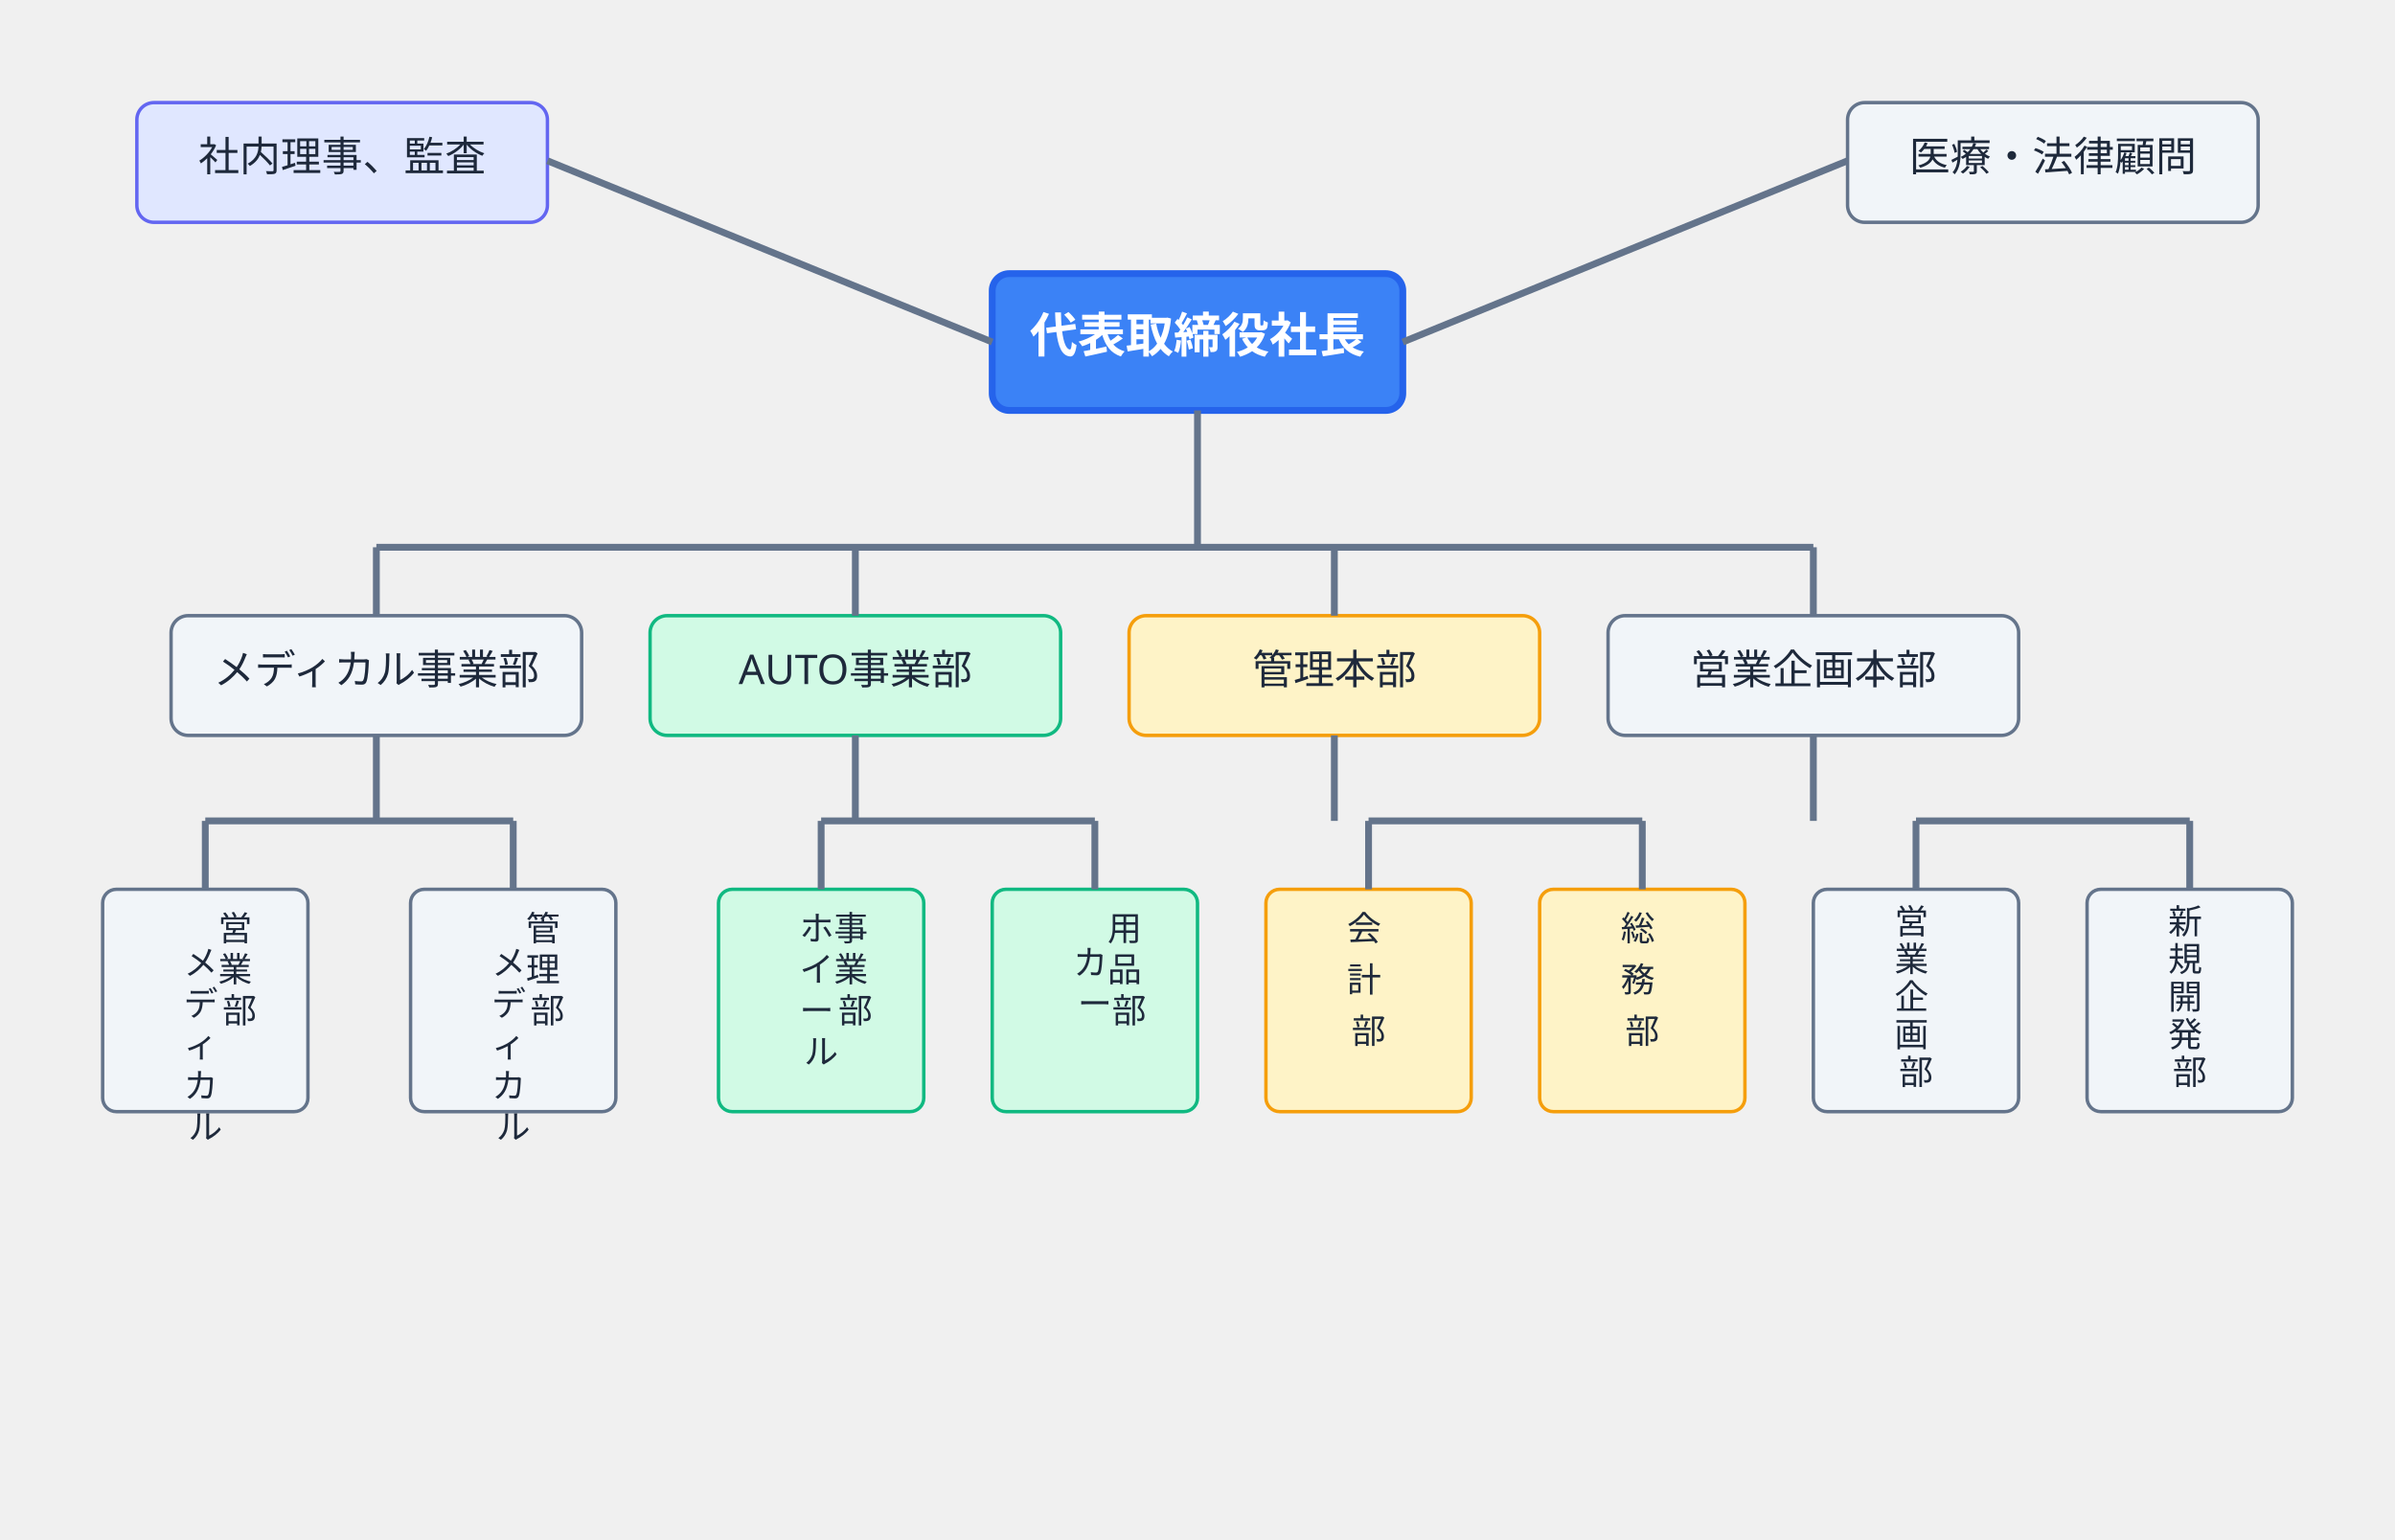
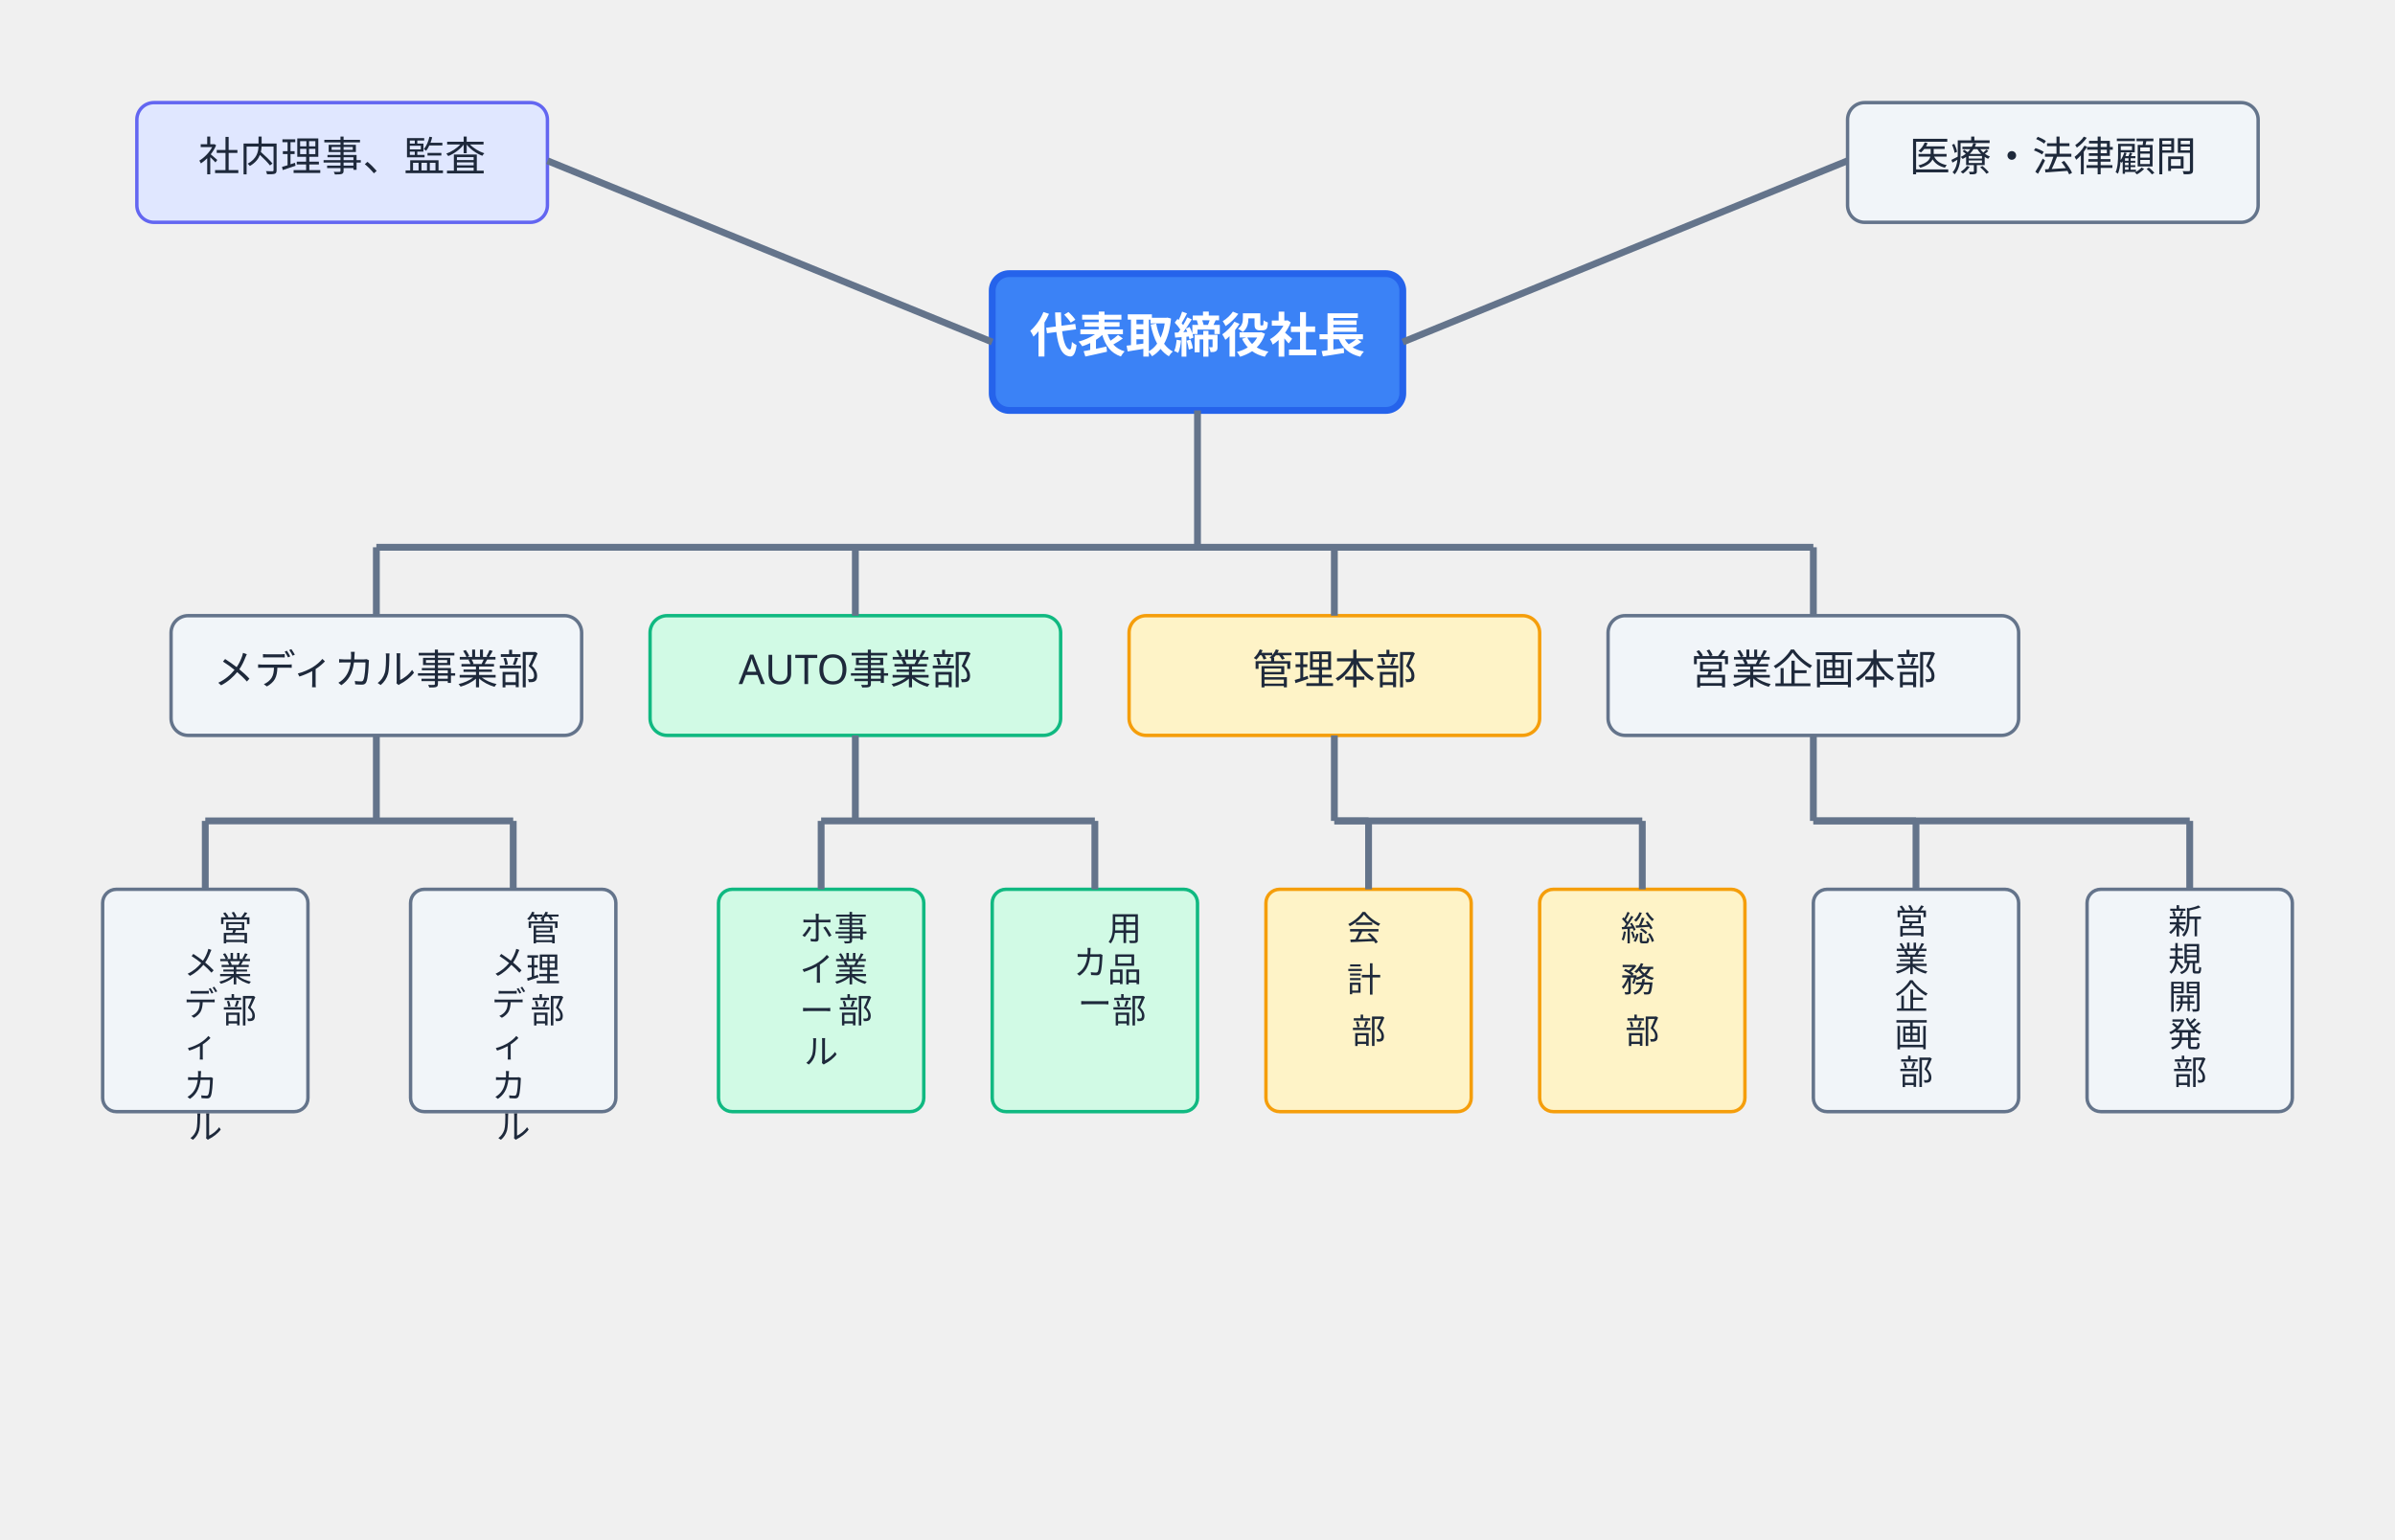
<svg xmlns="http://www.w3.org/2000/svg" width="700" height="450" viewBox="0 0 700 450">
  <defs>
    <style>
      .text-title { font-family: 'Noto Sans JP', sans-serif; font-size: 14px; font-weight: bold; fill: #1e293b; }
      .text-dept { font-family: 'Noto Sans JP', sans-serif; font-size: 12px; fill: #1e293b; }
      .text-sub { font-family: 'Noto Sans JP', sans-serif; font-size: 10px; fill: #1e293b; }
      .box-executive { fill: #3b82f6; stroke: #2563eb; stroke-width: 2; }
      .box-management { fill: #dbeafe; stroke: #3b82f6; stroke-width: 1; }
      .box-dept { fill: #f1f5f9; stroke: #64748b; stroke-width: 1; }
      .box-medical { fill: #fef3c7; stroke: #f59e0b; stroke-width: 1; }
      .box-auto { fill: #d1fae5; stroke: #10b981; stroke-width: 1; }
      .box-advisor { fill: #e0e7ff; stroke: #6366f1; stroke-width: 1; }
      .line { stroke: #64748b; stroke-width: 2; fill: none; }
      .text-white { fill: white; }
    </style>
  </defs>
  <rect x="40" y="30" width="120" height="35" rx="5" class="box-advisor" />
  <text x="100" y="50" text-anchor="middle" class="text-dept">社内理事、監査</text>
  <rect x="290" y="80" width="120" height="40" rx="5" class="box-executive" />
  <text x="350" y="103" text-anchor="middle" class="text-title text-white">代表取締役社長</text>
  <rect x="540" y="30" width="120" height="35" rx="5" class="box-dept" />
  <text x="600" y="50" text-anchor="middle" class="text-dept">医療・法律顧問</text>
  <rect x="50" y="180" width="120" height="35" rx="5" class="box-dept" />
  <text x="110" y="200" text-anchor="middle" class="text-dept">メディカル事業部</text>
  <rect x="190" y="180" width="120" height="35" rx="5" class="box-auto" />
  <text x="250" y="200" text-anchor="middle" class="text-dept">AUTO事業部</text>
  <rect x="330" y="180" width="120" height="35" rx="5" class="box-medical" />
  <text x="390" y="200" text-anchor="middle" class="text-dept">管理本部</text>
  <rect x="470" y="180" width="120" height="35" rx="5" class="box-dept" />
  <text x="530" y="200" text-anchor="middle" class="text-dept">営業企画本部</text>
  <rect x="30" y="260" width="60" height="65" rx="4" class="box-dept" />
  <text x="60" y="285" text-anchor="middle" class="text-sub">
    <tspan x="60" dy="0">メ</tspan>
    <tspan x="60" dy="12">デ</tspan>
    <tspan x="60" dy="12">ィ</tspan>
    <tspan x="60" dy="12">カ</tspan>
    <tspan x="60" dy="12">ル</tspan>
  </text>
  <text x="70" y="275" text-anchor="middle" class="text-sub">
    <tspan x="70" dy="0">営</tspan>
    <tspan x="70" dy="12">業</tspan>
    <tspan x="70" dy="12">部</tspan>
  </text>
  <rect x="120" y="260" width="60" height="65" rx="4" class="box-dept" />
  <text x="150" y="285" text-anchor="middle" class="text-sub">
    <tspan x="150" dy="0">メ</tspan>
    <tspan x="150" dy="12">デ</tspan>
    <tspan x="150" dy="12">ィ</tspan>
    <tspan x="150" dy="12">カ</tspan>
    <tspan x="150" dy="12">ル</tspan>
  </text>
  <text x="160" y="275" text-anchor="middle" class="text-sub">
    <tspan x="160" dy="0">管</tspan>
    <tspan x="160" dy="12">理</tspan>
    <tspan x="160" dy="12">部</tspan>
  </text>
  <rect x="210" y="260" width="60" height="65" rx="4" class="box-auto" />
  <text x="240" y="275" text-anchor="middle" class="text-sub">
    <tspan x="240" dy="0">ホ</tspan>
    <tspan x="240" dy="12">イ</tspan>
    <tspan x="240" dy="12">ー</tspan>
    <tspan x="240" dy="12">ル</tspan>
  </text>
  <text x="250" y="275" text-anchor="middle" class="text-sub">
    <tspan x="250" dy="0">事</tspan>
    <tspan x="250" dy="12">業</tspan>
    <tspan x="250" dy="12">部</tspan>
  </text>
  <rect x="290" y="260" width="60" height="65" rx="4" class="box-auto" />
  <text x="320" y="285" text-anchor="middle" class="text-sub">
    <tspan x="320" dy="0">カ</tspan>
    <tspan x="320" dy="12">ー</tspan>
  </text>
  <text x="330" y="275" text-anchor="middle" class="text-sub">
    <tspan x="330" dy="0">用</tspan>
    <tspan x="330" dy="12">品</tspan>
    <tspan x="330" dy="12">部</tspan>
  </text>
  <rect x="370" y="260" width="60" height="65" rx="4" class="box-medical" />
  <text x="400" y="275" text-anchor="middle" class="text-sub">
    <tspan x="400" dy="0">会</tspan>
    <tspan x="400" dy="15">計</tspan>
    <tspan x="400" dy="15">部</tspan>
  </text>
  <rect x="450" y="260" width="60" height="65" rx="4" class="box-medical" />
  <text x="480" y="275" text-anchor="middle" class="text-sub">
    <tspan x="480" dy="0">総</tspan>
    <tspan x="480" dy="15">務</tspan>
    <tspan x="480" dy="15">部</tspan>
  </text>
  <rect x="530" y="260" width="60" height="65" rx="4" class="box-dept" />
  <text x="560" y="273" text-anchor="middle" class="text-sub">
    <tspan x="560" dy="0">営</tspan>
    <tspan x="560" dy="11">業</tspan>
    <tspan x="560" dy="11">企</tspan>
    <tspan x="560" dy="11">画</tspan>
    <tspan x="560" dy="11">部</tspan>
  </text>
  <rect x="610" y="260" width="60" height="65" rx="4" class="box-dept" />
  <text x="640" y="273" text-anchor="middle" class="text-sub">
    <tspan x="640" dy="0">新</tspan>
    <tspan x="640" dy="11">規</tspan>
    <tspan x="640" dy="11">開</tspan>
    <tspan x="640" dy="11">発</tspan>
    <tspan x="640" dy="11">部</tspan>
  </text>
  <line x1="350" y1="120" x2="350" y2="160" class="line" />
  <line x1="110" y1="160" x2="530" y2="160" class="line" />
  <line x1="110" y1="160" x2="110" y2="180" class="line" />
  <line x1="250" y1="160" x2="250" y2="180" class="line" />
  <line x1="390" y1="160" x2="390" y2="180" class="line" />
  <line x1="530" y1="160" x2="530" y2="180" class="line" />
  <line x1="110" y1="215" x2="110" y2="240" class="line" />
  <line x1="60" y1="240" x2="150" y2="240" class="line" />
  <line x1="60" y1="240" x2="60" y2="260" class="line" />
  <line x1="150" y1="240" x2="150" y2="260" class="line" />
  <line x1="250" y1="215" x2="250" y2="240" class="line" />
  <line x1="240" y1="240" x2="320" y2="240" class="line" />
  <line x1="240" y1="240" x2="240" y2="260" class="line" />
  <line x1="320" y1="240" x2="320" y2="260" class="line" />
  <line x1="390" y1="215" x2="390" y2="240" class="line" />
-   <line x1="400" y1="240" x2="480" y2="240" class="line" />
+   <line x1="390" y1="240" x2="400" y2="240" class="line" />
+   <line x1="390" y1="240" x2="480" y2="240" class="line" />
  <line x1="400" y1="240" x2="400" y2="260" class="line" />
  <line x1="480" y1="240" x2="480" y2="260" class="line" />
  <line x1="530" y1="215" x2="530" y2="240" class="line" />
-   <line x1="560" y1="240" x2="640" y2="240" class="line" />
+   <line x1="530" y1="240" x2="560" y2="240" class="line" />
+   <line x1="530" y1="240" x2="640" y2="240" class="line" />
  <line x1="560" y1="240" x2="560" y2="260" class="line" />
  <line x1="640" y1="240" x2="640" y2="260" class="line" />
  <line x1="160" y1="47" x2="290" y2="100" class="line" />
  <line x1="410" y1="100" x2="540" y2="47" class="line" />
</svg>
